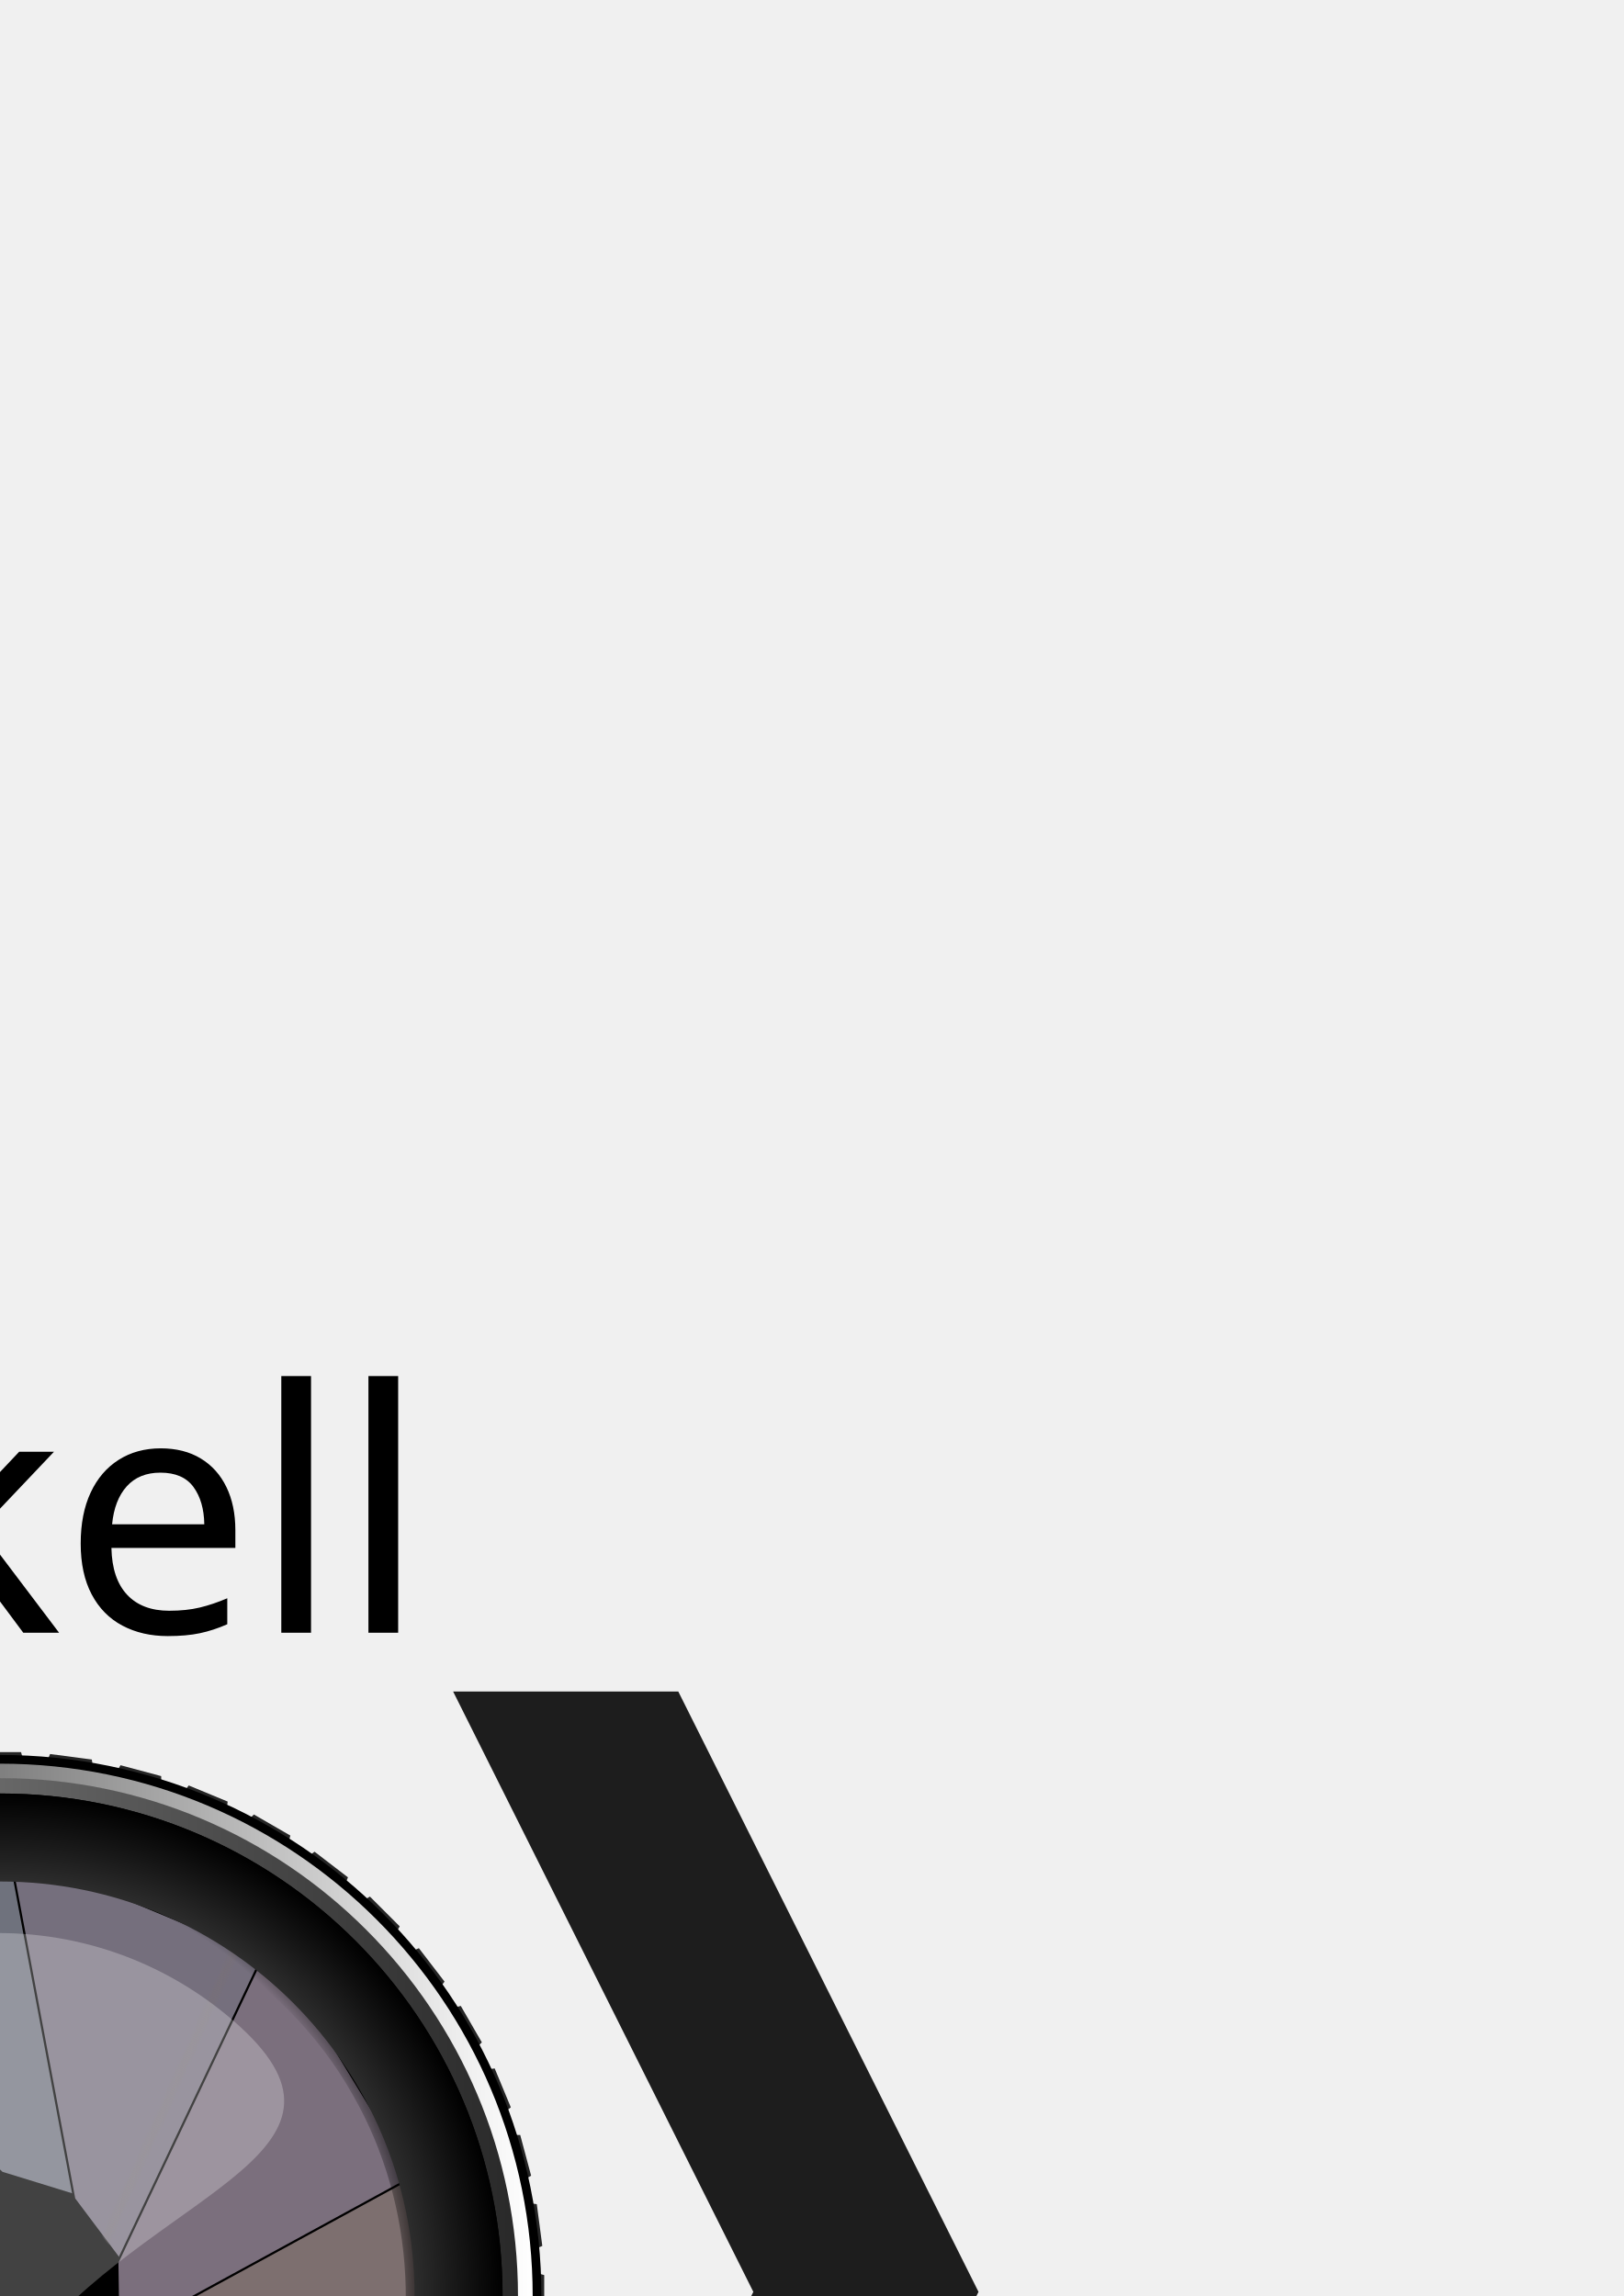
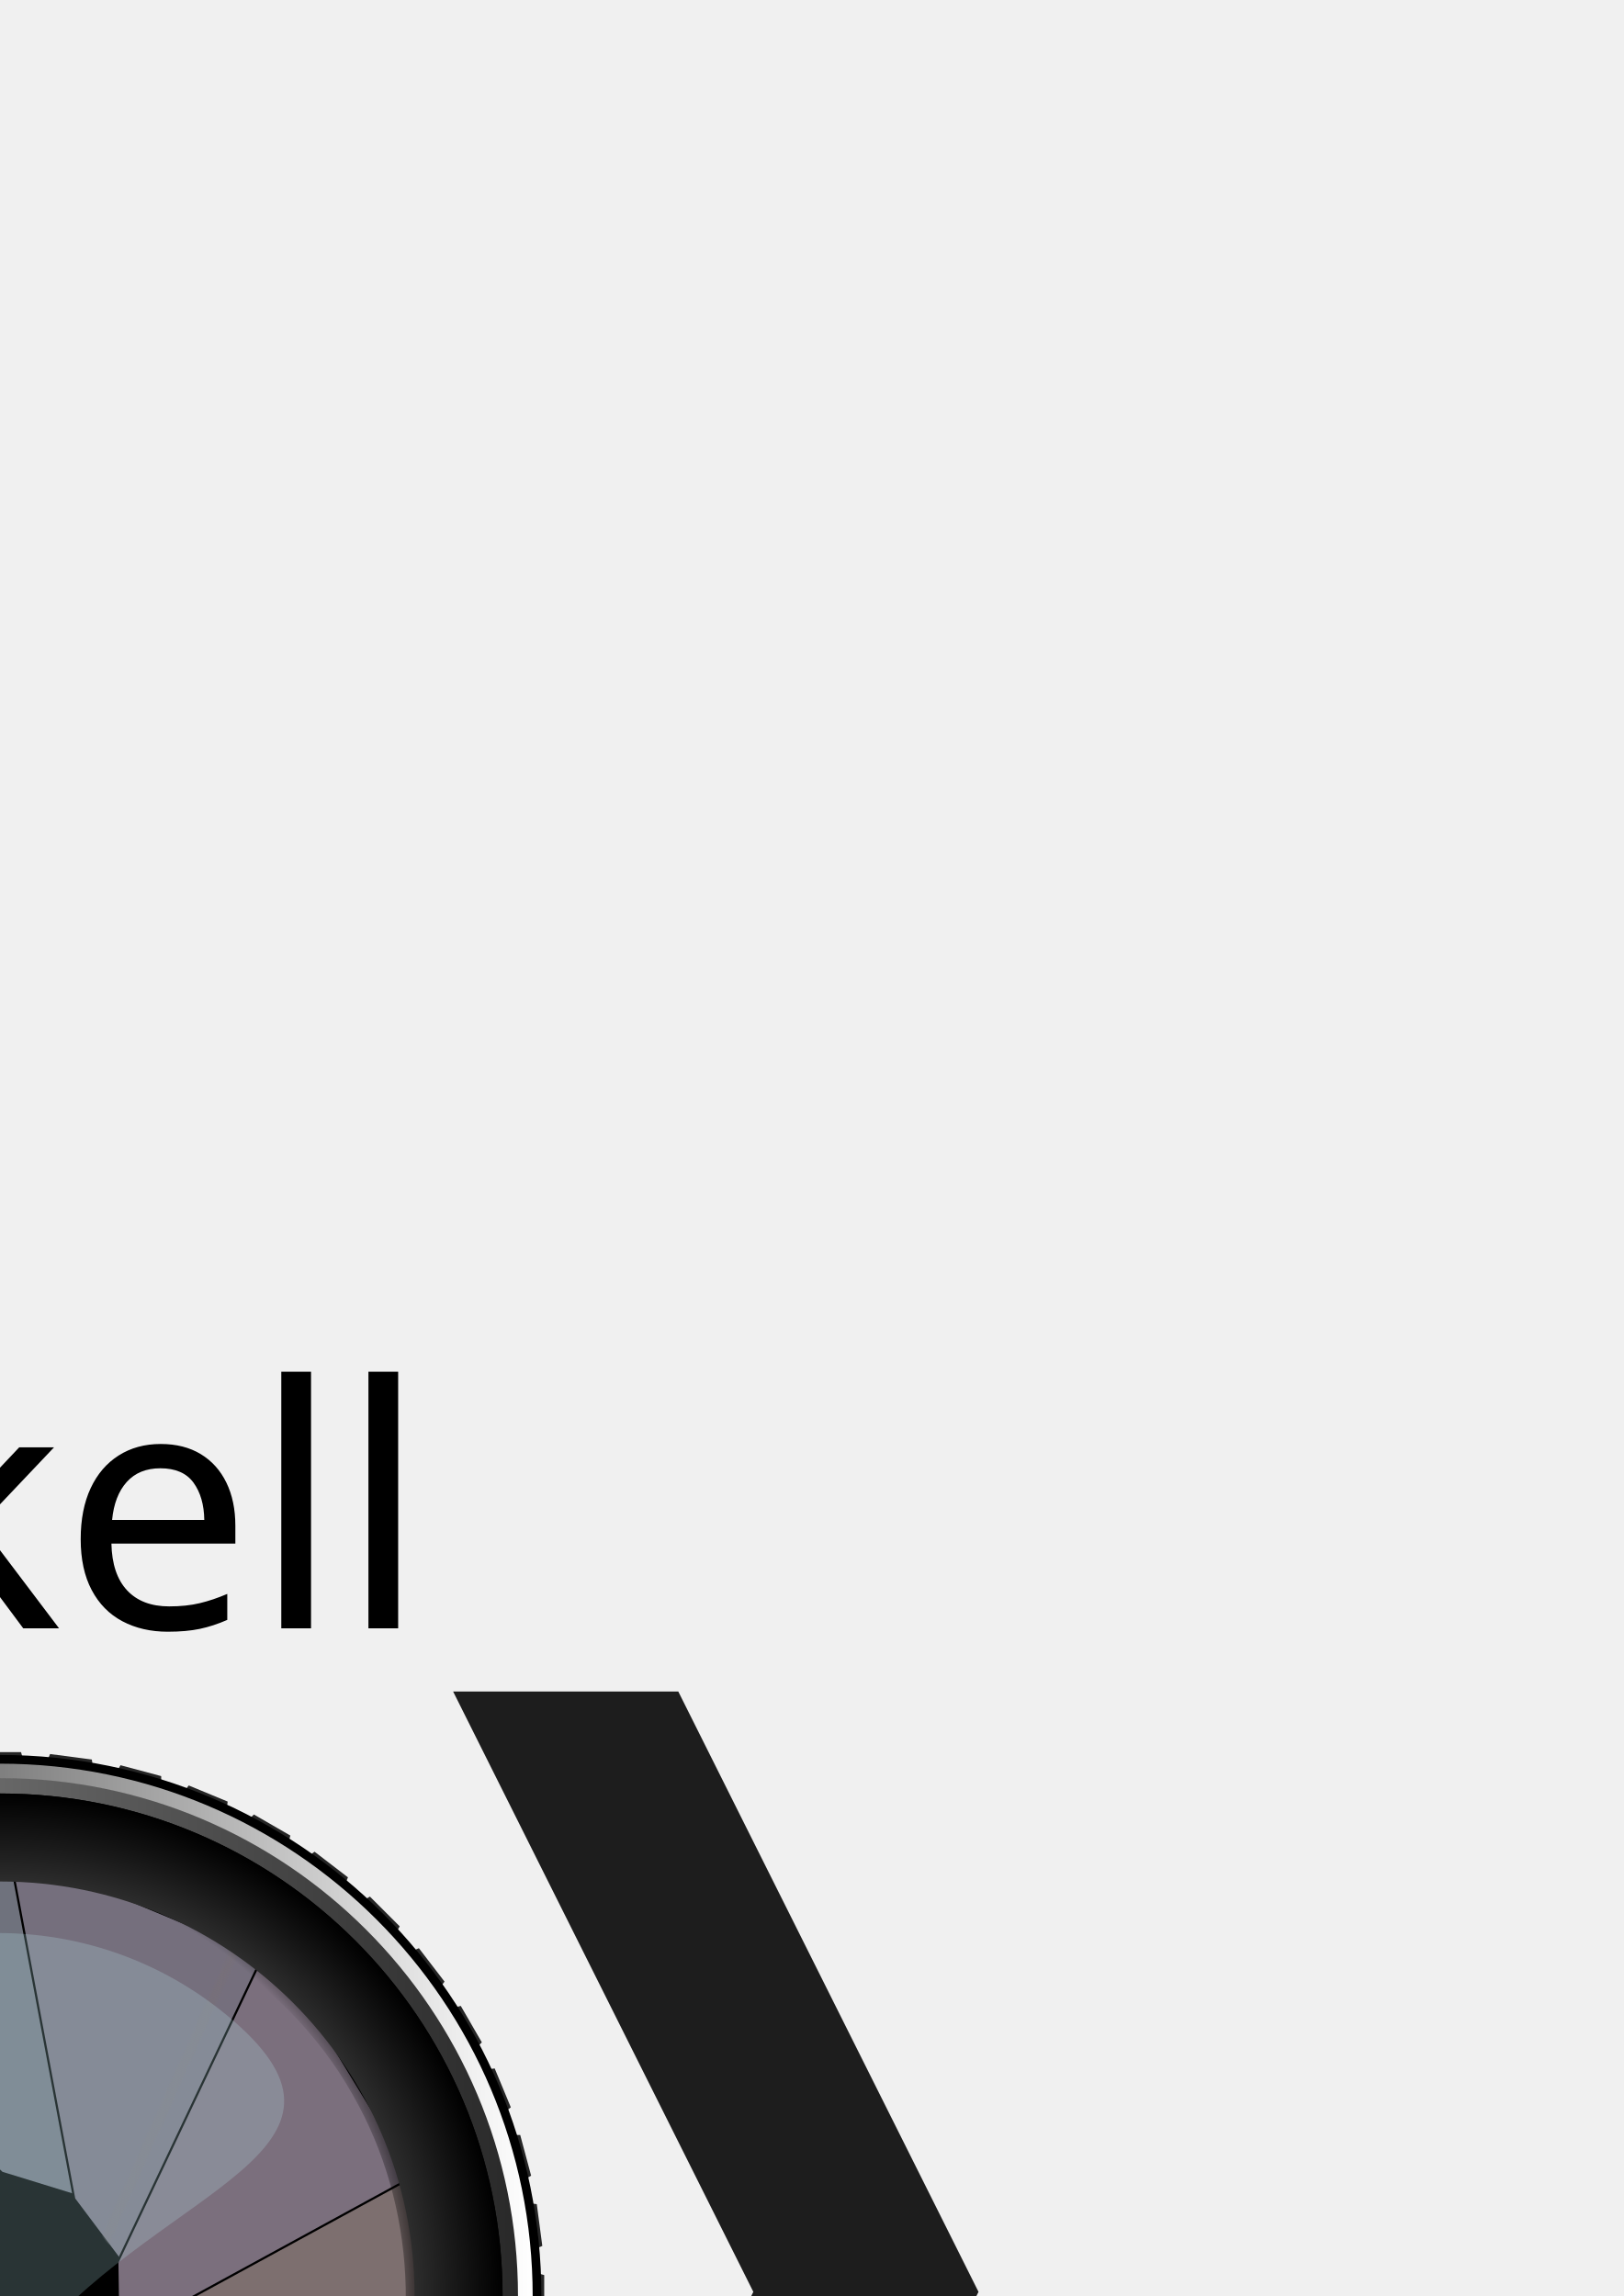
<svg xmlns="http://www.w3.org/2000/svg" xmlns:xlink="http://www.w3.org/1999/xlink" version="1.1" id="svg2" height="1052.362" width="744.094">
  <defs id="defs4">
    <linearGradient id="linearGradient5403">
      <stop style="stop-color:#756f7d;stop-opacity:1;" offset="0" id="stop5405" />
      <stop style="stop-color:#7b7171;stop-opacity:0;" offset="1" id="stop5407" />
    </linearGradient>
    <linearGradient id="linearGradient5329">
      <stop style="stop-color:#000000;stop-opacity:0;" offset="0" id="stop5331" />
      <stop id="stop5339" offset="0.887" style="stop-color:#000000;stop-opacity:0;" />
      <stop style="stop-color:#000000;stop-opacity:1;" offset="1" id="stop5333" />
    </linearGradient>
    <linearGradient id="linearGradient5271">
      <stop style="stop-color:#ffffff;stop-opacity:1;" offset="0" id="stop5273" />
      <stop style="stop-color:#000000;stop-opacity:1;" offset="1" id="stop5275" />
    </linearGradient>
    <linearGradient id="linearGradient5255">
      <stop style="stop-color:#000000;stop-opacity:1;" offset="0" id="stop5257" />
      <stop style="stop-color:#000000;stop-opacity:0;" offset="1" id="stop5259" />
    </linearGradient>
    <linearGradient id="linearGradient4871">
      <stop style="stop-color:#000000;stop-opacity:1;" offset="0" id="stop4873" />
      <stop style="stop-color:#000000;stop-opacity:0;" offset="1" id="stop4875" />
    </linearGradient>
    <linearGradient id="linearGradient4830">
      <stop style="stop-color:#252525;stop-opacity:1;" offset="0" id="stop4832" />
      <stop style="stop-color:#ffffff;stop-opacity:1" offset="1" id="stop4834" />
    </linearGradient>
    <linearGradient id="linearGradient4820">
      <stop style="stop-color:#000000;stop-opacity:1;" offset="0" id="stop4822" />
      <stop style="stop-color:#000000;stop-opacity:0;" offset="1" id="stop4824" />
    </linearGradient>
    <filter color-interpolation-filters="sRGB" x="-0.25" y="-0.25" width="1.5" height="1.5" id="filter3887">
      <feGaussianBlur result="result1" in="SourceAlpha" stdDeviation="5" id="feGaussianBlur3889" />
      <feComposite result="result3" k4="-2" k1="-1" k2="3.2" operator="arithmetic" in2="result1" id="feComposite3891" />
      <feColorMatrix result="result2" values="1 0 0 0 0 0 1 0 0 0 0 0 1 0 0 0 0 0 10 0 " id="feColorMatrix3893" />
      <feComposite operator="out" in="SourceGraphic" result="fbSourceGraphic" in2="result2" id="feComposite3895" />
      <feBlend result="result91" in="result1" mode="multiply" in2="fbSourceGraphic" id="feBlend3897" />
      <feBlend in="fbSourceGraphic" mode="screen" in2="result91" id="feBlend3899" />
    </filter>
    <linearGradient xlink:href="#linearGradient4830" id="linearGradient4836" x1="391.956" y1="277.273" x2="856.189" y2="277.273" gradientUnits="userSpaceOnUse" />
    <linearGradient xlink:href="#linearGradient4871" id="linearGradient4900" gradientUnits="userSpaceOnUse" x1="-20" y1="1067.362" x2="130" y2="1067.362" />
    <linearGradient xlink:href="#linearGradient4871-0" id="linearGradient4877-7" x1="-20" y1="1067.362" x2="130" y2="1067.362" gradientUnits="userSpaceOnUse" />
    <linearGradient id="linearGradient4871-0">
      <stop style="stop-color:#292929;stop-opacity:1;" offset="0" id="stop4873-7" />
      <stop style="stop-color:#a5a5a5;stop-opacity:1;" offset="1" id="stop4875-4" />
    </linearGradient>
    <linearGradient xlink:href="#linearGradient4871-4" id="linearGradient4877-70" x1="-20" y1="1067.362" x2="130" y2="1067.362" gradientUnits="userSpaceOnUse" />
    <linearGradient id="linearGradient4871-4">
      <stop style="stop-color:#000000;stop-opacity:1;" offset="0" id="stop4873-5" />
      <stop style="stop-color:#ffffff;stop-opacity:1;" offset="1" id="stop4875-7" />
    </linearGradient>
    <linearGradient xlink:href="#linearGradient5255" id="linearGradient5261" x1="55" y1="1005.132" x2="60" y2="1007.362" gradientUnits="userSpaceOnUse" />
    <radialGradient xlink:href="#linearGradient5271-6" id="radialGradient5277-0" cx="0" cy="1052.359" fx="0" fy="1052.359" r="230.312" gradientTransform="matrix(1,0,0,1.000068,0,-0.0713948)" gradientUnits="userSpaceOnUse" />
    <linearGradient id="linearGradient5271-6">
      <stop style="stop-color:#ffffff;stop-opacity:1;" offset="0" id="stop5273-1" />
      <stop style="stop-color:#000000;stop-opacity:1;" offset="1" id="stop5275-4" />
    </linearGradient>
    <radialGradient r="230.312" fy="1052.359" fx="0" cy="1052.359" cx="0" gradientTransform="matrix(1,0,0,1.000068,0,-0.07138738)" gradientUnits="userSpaceOnUse" id="radialGradient5294" xlink:href="#linearGradient5271-6" />
    <radialGradient xlink:href="#linearGradient5329" id="radialGradient5337" cx="-0.75" cy="1052.088" fx="-0.75" fy="1052.088" r="216.827" gradientTransform="matrix(0.9299615,0.040022,-0.04275901,0.9935594,44.93369,6.812113)" gradientUnits="userSpaceOnUse" />
    <linearGradient xlink:href="#linearGradient5403" id="linearGradient5409" x1="55" y1="1005.132" x2="60" y2="1007.362" gradientUnits="userSpaceOnUse" />
+     <linearGradient xlink:href="#linearGradient4830" id="linearGradient5507" gradientUnits="userSpaceOnUse" x1="391.956" y1="277.273" x2="856.189" y2="277.273" />
+     <linearGradient xlink:href="#linearGradient4830" id="linearGradient5509" gradientUnits="userSpaceOnUse" x1="391.956" y1="277.273" x2="856.189" y2="277.273" />
+     <linearGradient xlink:href="#linearGradient4830" id="linearGradient5511" gradientUnits="userSpaceOnUse" x1="391.956" y1="277.273" x2="856.189" y2="277.273" />
+     <linearGradient xlink:href="#linearGradient4830" id="linearGradient5513" gradientUnits="userSpaceOnUse" x1="391.956" y1="277.273" x2="856.189" y2="277.273" />
+     <linearGradient xlink:href="#linearGradient4830" id="linearGradient5515" gradientUnits="userSpaceOnUse" x1="391.956" y1="277.273" x2="856.189" y2="277.273" />
+     <linearGradient xlink:href="#linearGradient4871" id="linearGradient5517" gradientUnits="userSpaceOnUse" x1="-20" y1="1067.362" x2="130" y2="1067.362" />
+     <linearGradient xlink:href="#linearGradient4871-0" id="linearGradient5519" gradientUnits="userSpaceOnUse" x1="-20" y1="1067.362" x2="130" y2="1067.362" />
+     <linearGradient xlink:href="#linearGradient4871-4" id="linearGradient5521" gradientUnits="userSpaceOnUse" x1="-20" y1="1067.362" x2="130" y2="1067.362" />
+     <linearGradient xlink:href="#linearGradient5403" id="linearGradient5523" gradientUnits="userSpaceOnUse" x1="55" y1="1005.132" x2="60" y2="1007.362" />
+     <linearGradient xlink:href="#linearGradient5255" id="linearGradient5525" gradientUnits="userSpaceOnUse" x1="55" y1="1005.132" x2="60" y2="1007.362" />
+     <radialGradient xlink:href="#linearGradient5329" id="radialGradient5527" gradientUnits="userSpaceOnUse" gradientTransform="matrix(0.9299615,0.040022,-0.04275901,0.9935594,44.93369,6.812113)" cx="-0.75" cy="1052.088" fx="-0.75" fy="1052.088" r="216.827" />
+     <radialGradient xlink:href="#linearGradient5271-6" id="radialGradient5529" gradientUnits="userSpaceOnUse" gradientTransform="matrix(1,0,0,1.000068,0,-0.07138738)" cx="0" cy="1052.359" fx="0" fy="1052.359" r="230.312" />
+     <radialGradient xlink:href="#linearGradient5271-6" id="radialGradient5533" gradientUnits="userSpaceOnUse" gradientTransform="matrix(1,0,0,1.000068,0,-0.07138738)" cx="0" cy="1052.359" fx="0" fy="1052.359" r="230.312" />
+     <radialGradient xlink:href="#linearGradient5329" id="radialGradient5536" gradientUnits="userSpaceOnUse" gradientTransform="matrix(0.9299615,0.040022,-0.04275901,0.9935594,44.93369,6.812113)" cx="-0.75" cy="1052.088" fx="-0.75" fy="1052.088" r="216.827" />
+     <linearGradient xlink:href="#linearGradient5403" id="linearGradient5539" gradientUnits="userSpaceOnUse" x1="55" y1="1005.132" x2="60" y2="1007.362" />
+     <linearGradient xlink:href="#linearGradient5255" id="linearGradient5541" gradientUnits="userSpaceOnUse" x1="55" y1="1005.132" x2="60" y2="1007.362" />
  </defs>
  <g id="layer1">
-     <g id="g5432">
-       <g transform="matrix(1.20629,0,0,1.206004,-752.8124,717.9694)" style="fill:url(#linearGradient4836);fill-opacity:1;stroke:none" id="g4800">
-         <g style="fill:url(#linearGradient4836);fill-opacity:1;stroke:none" id="g4433" transform="translate(624.0723,277.3225)">
-           <path id="path4435" style="fill:url(#linearGradient4836);fill-opacity:1;stroke:none" d="m 174.675,-11.764 12.984,-0.874 2.918,0.147 16.17,4.493 0,15.996 -16.17,4.493 -2.918,0.147 -12.984,-0.874 -2.907,22.082 12.768,2.516 2.78,0.898 14.456,8.524 -4.14,15.452 -16.782,0.154 -2.856,-0.613 -12.316,-4.205 -8.523,20.578 11.682,5.735 2.453,1.586 11.757,11.976 -7.998,13.853 -16.25,-4.194 -2.6,-1.331 -10.808,-7.25 -13.559,17.671 9.8,8.563 1.959,2.167 8.257,14.61 -11.312,11.312 -14.61,-8.257 -2.167,-1.959 -8.563,-9.8 -17.671,13.559 7.25,10.808 1.331,2.6 4.194,16.25 -13.853,7.998 -11.976,-11.757 -1.586,-2.453 -5.735,-11.682 -20.578,8.523 4.205,12.316 0.613,2.856 -0.154,16.782 -15.452,4.14 -8.524,-14.456 -0.898,-2.78 -2.516,-12.768 -22.082,2.907 0.874,12.984 -0.147,2.918 -4.493,16.17 -15.996,0 -4.493,-16.17 -0.147,-2.918 0.874,-12.984 -22.082,-2.907 -2.516,12.768 -0.898,2.78 -8.524,14.456 -15.452,-4.14 -0.154,-16.782 0.613,-2.856 4.205,-12.316 -20.578,-8.523 -5.735,11.682 -1.586,2.453 -11.976,11.757 -13.853,-7.998 4.194,-16.25 1.331,-2.6 7.25,-10.808 -17.671,-13.559 -8.563,9.8 -2.167,1.959 -14.61,8.257 -11.312,-11.312 8.257,-14.61 1.959,-2.167 9.8,-8.563 -13.559,-17.671 -10.808,7.25 -2.6,1.331 -16.25,4.194 -7.998,-13.853 11.757,-11.976 2.453,-1.586 11.682,-5.735 -8.523,-20.578 -12.316,4.205 -2.856,0.613 -16.782,-0.154 -4.14,-15.452 14.456,-8.524 2.78,-0.898 12.768,-2.516 -2.907,-22.082 -12.984,0.874 -2.918,-0.147 -16.17,-4.493 0,-15.996 16.17,-4.493 2.918,-0.147 12.984,0.874 2.907,-22.082 -12.768,-2.516 -2.78,-0.898 -14.456,-8.524 4.14,-15.452 16.782,-0.154 2.856,0.613 12.316,4.205 8.523,-20.578 -11.682,-5.735 -2.453,-1.586 -11.757,-11.976 7.998,-13.853 16.25,4.194 2.6,1.331 10.808,7.25 13.559,-17.671 -9.8,-8.563 -1.959,-2.167 -8.257,-14.61 11.312,-11.312 14.61,8.257 2.167,1.959 8.563,9.8 17.671,-13.559 -7.25,-10.808 -1.331,-2.6 -4.194,-16.25 13.853,-7.998 11.976,11.757 1.586,2.453 5.735,11.682 20.578,-8.523 -4.205,-12.316 -0.613,-2.856 0.154,-16.782 15.452,-4.14 8.524,14.456 0.898,2.78 2.516,12.768 22.082,-2.907 -0.874,-12.984 0.147,-2.918 4.493,-16.17 15.996,0 4.493,16.17 0.147,2.918 -0.874,12.984 22.082,2.907 2.516,-12.768 0.898,-2.78 8.524,-14.456 15.452,4.14 0.154,16.782 -0.613,2.856 -4.205,12.316 20.578,8.523 5.735,-11.682 1.586,-2.453 11.976,-11.757 13.853,7.998 -4.194,16.25 -1.331,2.6 -7.25,10.808 17.671,13.559 8.563,-9.8 2.167,-1.959 14.61,-8.257 11.312,11.312 -8.257,14.61 -1.959,2.167 -9.8,8.563 13.559,17.671 10.808,-7.25 2.6,-1.331 16.25,-4.194 7.998,13.853 -11.757,11.976 -2.453,1.586 -11.682,5.735 8.523,20.578 12.316,-4.205 2.856,-0.613 16.782,0.154 4.14,15.452 -14.456,8.524 -2.78,0.898 -12.768,2.516 z" />
-         </g>
-         <g style="fill:url(#linearGradient4836);fill-opacity:1;stroke:none" id="g4433-4" transform="matrix(-0.1306476,-0.9914289,0.9914289,-0.1306476,624.0723,277.3225)">
-           <path id="path4435-0" style="fill:url(#linearGradient4836);fill-opacity:1;stroke:none" d="m 174.675,-11.764 12.984,-0.874 2.918,0.147 16.17,4.493 0,15.996 -16.17,4.493 -2.918,0.147 -12.984,-0.874 -2.907,22.082 12.768,2.516 2.78,0.898 14.456,8.524 -4.14,15.452 -16.782,0.154 -2.856,-0.613 -12.316,-4.205 -8.523,20.578 11.682,5.735 2.453,1.586 11.757,11.976 -7.998,13.853 -16.25,-4.194 -2.6,-1.331 -10.808,-7.25 -13.559,17.671 9.8,8.563 1.959,2.167 8.257,14.61 -11.312,11.312 -14.61,-8.257 -2.167,-1.959 -8.563,-9.8 -17.671,13.559 7.25,10.808 1.331,2.6 4.194,16.25 -13.853,7.998 -11.976,-11.757 -1.586,-2.453 -5.735,-11.682 -20.578,8.523 4.205,12.316 0.613,2.856 -0.154,16.782 -15.452,4.14 -8.524,-14.456 -0.898,-2.78 -2.516,-12.768 -22.082,2.907 0.874,12.984 -0.147,2.918 -4.493,16.17 -15.996,0 -4.493,-16.17 -0.147,-2.918 0.874,-12.984 -22.082,-2.907 -2.516,12.768 -0.898,2.78 -8.524,14.456 -15.452,-4.14 -0.154,-16.782 0.613,-2.856 4.205,-12.316 -20.578,-8.523 -5.735,11.682 -1.586,2.453 -11.976,11.757 -13.853,-7.998 4.194,-16.25 1.331,-2.6 7.25,-10.808 -17.671,-13.559 -8.563,9.8 -2.167,1.959 -14.61,8.257 -11.312,-11.312 8.257,-14.61 1.959,-2.167 9.8,-8.563 -13.559,-17.671 -10.808,7.25 -2.6,1.331 -16.25,4.194 -7.998,-13.853 11.757,-11.976 2.453,-1.586 11.682,-5.735 -8.523,-20.578 -12.316,4.205 -2.856,0.613 -16.782,-0.154 -4.14,-15.452 14.456,-8.524 2.78,-0.898 12.768,-2.516 -2.907,-22.082 -12.984,0.874 -2.918,-0.147 -16.17,-4.493 0,-15.996 16.17,-4.493 2.918,-0.147 12.984,0.874 2.907,-22.082 -12.768,-2.516 -2.78,-0.898 -14.456,-8.524 4.14,-15.452 16.782,-0.154 2.856,0.613 12.316,4.205 8.523,-20.578 -11.682,-5.735 -2.453,-1.586 -11.757,-11.976 7.998,-13.853 16.25,4.194 2.6,1.331 10.808,7.25 13.559,-17.671 -9.8,-8.563 -1.959,-2.167 -8.257,-14.61 11.312,-11.312 14.61,8.257 2.167,1.959 8.563,9.8 17.671,-13.559 -7.25,-10.808 -1.331,-2.6 -4.194,-16.25 13.853,-7.998 11.976,11.757 1.586,2.453 5.735,11.682 20.578,-8.523 -4.205,-12.316 -0.613,-2.856 0.154,-16.782 15.452,-4.14 8.524,14.456 0.898,2.78 2.516,12.768 22.082,-2.907 -0.874,-12.984 0.147,-2.918 4.493,-16.17 15.996,0 4.493,16.17 0.147,2.918 -0.874,12.984 22.082,2.907 2.516,-12.768 0.898,-2.78 8.524,-14.456 15.452,4.14 0.154,16.782 -0.613,2.856 -4.205,12.316 20.578,8.523 5.735,-11.682 1.586,-2.453 11.976,-11.757 13.853,7.998 -4.194,16.25 -1.331,2.6 -7.25,10.808 17.671,13.559 8.563,-9.8 2.167,-1.959 14.61,-8.257 11.312,11.312 -8.257,14.61 -1.959,2.167 -9.8,8.563 13.559,17.671 10.808,-7.25 2.6,-1.331 16.25,-4.194 7.998,13.853 -11.757,11.976 -2.453,1.586 -11.682,5.735 8.523,20.578 12.316,-4.205 2.856,-0.613 16.782,0.154 4.14,15.452 -14.456,8.524 -2.78,0.898 -12.768,2.516 z" />
-         </g>
+     <g id="g4800" style="fill:url(#linearGradient5515);fill-opacity:1;stroke:none" transform="matrix(1.20629,0,0,1.206004,-752.8124,717.9694)">
+       <g transform="translate(624.0723,277.3225)" id="g4433" style="fill:url(#linearGradient5509);fill-opacity:1;stroke:none">
+         <path d="m 174.675,-11.764 12.984,-0.874 2.918,0.147 16.17,4.493 0,15.996 -16.17,4.493 -2.918,0.147 -12.984,-0.874 -2.907,22.082 12.768,2.516 2.78,0.898 14.456,8.524 -4.14,15.452 -16.782,0.154 -2.856,-0.613 -12.316,-4.205 -8.523,20.578 11.682,5.735 2.453,1.586 11.757,11.976 -7.998,13.853 -16.25,-4.194 -2.6,-1.331 -10.808,-7.25 -13.559,17.671 9.8,8.563 1.959,2.167 8.257,14.61 -11.312,11.312 -14.61,-8.257 -2.167,-1.959 -8.563,-9.8 -17.671,13.559 7.25,10.808 1.331,2.6 4.194,16.25 -13.853,7.998 -11.976,-11.757 -1.586,-2.453 -5.735,-11.682 -20.578,8.523 4.205,12.316 0.613,2.856 -0.154,16.782 -15.452,4.14 -8.524,-14.456 -0.898,-2.78 -2.516,-12.768 -22.082,2.907 0.874,12.984 -0.147,2.918 -4.493,16.17 -15.996,0 -4.493,-16.17 -0.147,-2.918 0.874,-12.984 -22.082,-2.907 -2.516,12.768 -0.898,2.78 -8.524,14.456 -15.452,-4.14 -0.154,-16.782 0.613,-2.856 4.205,-12.316 -20.578,-8.523 -5.735,11.682 -1.586,2.453 -11.976,11.757 -13.853,-7.998 4.194,-16.25 1.331,-2.6 7.25,-10.808 -17.671,-13.559 -8.563,9.8 -2.167,1.959 -14.61,8.257 -11.312,-11.312 8.257,-14.61 1.959,-2.167 9.8,-8.563 -13.559,-17.671 -10.808,7.25 -2.6,1.331 -16.25,4.194 -7.998,-13.853 11.757,-11.976 2.453,-1.586 11.682,-5.735 -8.523,-20.578 -12.316,4.205 -2.856,0.613 -16.782,-0.154 -4.14,-15.452 14.456,-8.524 2.78,-0.898 12.768,-2.516 -2.907,-22.082 -12.984,0.874 -2.918,-0.147 -16.17,-4.493 0,-15.996 16.17,-4.493 2.918,-0.147 12.984,0.874 2.907,-22.082 -12.768,-2.516 -2.78,-0.898 -14.456,-8.524 4.14,-15.452 16.782,-0.154 2.856,0.613 12.316,4.205 8.523,-20.578 -11.682,-5.735 -2.453,-1.586 -11.757,-11.976 7.998,-13.853 16.25,4.194 2.6,1.331 10.808,7.25 13.559,-17.671 -9.8,-8.563 -1.959,-2.167 -8.257,-14.61 11.312,-11.312 14.61,8.257 2.167,1.959 8.563,9.8 17.671,-13.559 -7.25,-10.808 -1.331,-2.6 -4.194,-16.25 13.853,-7.998 11.976,11.757 1.586,2.453 5.735,11.682 20.578,-8.523 -4.205,-12.316 -0.613,-2.856 0.154,-16.782 15.452,-4.14 8.524,14.456 0.898,2.78 2.516,12.768 22.082,-2.907 -0.874,-12.984 0.147,-2.918 4.493,-16.17 15.996,0 4.493,16.17 0.147,2.918 -0.874,12.984 22.082,2.907 2.516,-12.768 0.898,-2.78 8.524,-14.456 15.452,4.14 0.154,16.782 -0.613,2.856 -4.205,12.316 20.578,8.523 5.735,-11.682 1.586,-2.453 11.976,-11.757 13.853,7.998 -4.194,16.25 -1.331,2.6 -7.25,10.808 17.671,13.559 8.563,-9.8 2.167,-1.959 14.61,-8.257 11.312,11.312 -8.257,14.61 -1.959,2.167 -9.8,8.563 13.559,17.671 10.808,-7.25 2.6,-1.331 16.25,-4.194 7.998,13.853 -11.757,11.976 -2.453,1.586 -11.682,5.735 8.523,20.578 12.316,-4.205 2.856,-0.613 16.782,0.154 4.14,15.452 -14.456,8.524 -2.78,0.898 -12.768,2.516 z" style="fill:url(#linearGradient5507);fill-opacity:1;stroke:none" id="path4435" />
      </g>
-       <path transform="matrix(1.230537,0,0,1.230245,-762.9328,717.3493)" d="m 820,272.362 a 200,200 0 1 1 -400,0 200,200 0 1 1 400,0 z" id="path4777" style="fill:#ffffff;fill-opacity:1;stroke:#000000;stroke-opacity:1;stroke-width:3.251;stroke-miterlimit:4;stroke-dasharray:none" />
-       <g transform="matrix(1.628895,0,0,1.628895,0,-661.8249)" id="g4879">
-         <path style="color:#000000;fill:url(#linearGradient4900);fill-opacity:1;fill-rule:nonzero;stroke:none;marker:none;visibility:visible;display:inline;overflow:visible;enable-background:accumulate" id="path4845" d="m 130,1067.362 c 0,41.421 -33.579,75 -75,75 -41.421,0 -75,-33.579 -75,-75 0,-41.421 33.579,-75 75,-75 41.421,0 75,33.579 75,75 z" transform="matrix(2,0,0,2,-110,-1082.362)" />
-         <path style="fill:#ffffff;fill-opacity:1;stroke:none" id="path4845-4" d="m 130,1067.362 c 0,41.421 -33.579,75 -75,75 -41.421,0 -75,-33.579 -75,-75 0,-41.421 33.579,-75 75,-75 41.421,0 75,33.579 75,75 z" transform="matrix(1.940598,0,0,1.940598,-106.7329,-1018.959)" />
+       <g transform="matrix(-0.1306476,-0.9914289,0.9914289,-0.1306476,624.0723,277.3225)" id="g4433-4" style="fill:url(#linearGradient5513);fill-opacity:1;stroke:none">
+         <path d="m 174.675,-11.764 12.984,-0.874 2.918,0.147 16.17,4.493 0,15.996 -16.17,4.493 -2.918,0.147 -12.984,-0.874 -2.907,22.082 12.768,2.516 2.78,0.898 14.456,8.524 -4.14,15.452 -16.782,0.154 -2.856,-0.613 -12.316,-4.205 -8.523,20.578 11.682,5.735 2.453,1.586 11.757,11.976 -7.998,13.853 -16.25,-4.194 -2.6,-1.331 -10.808,-7.25 -13.559,17.671 9.8,8.563 1.959,2.167 8.257,14.61 -11.312,11.312 -14.61,-8.257 -2.167,-1.959 -8.563,-9.8 -17.671,13.559 7.25,10.808 1.331,2.6 4.194,16.25 -13.853,7.998 -11.976,-11.757 -1.586,-2.453 -5.735,-11.682 -20.578,8.523 4.205,12.316 0.613,2.856 -0.154,16.782 -15.452,4.14 -8.524,-14.456 -0.898,-2.78 -2.516,-12.768 -22.082,2.907 0.874,12.984 -0.147,2.918 -4.493,16.17 -15.996,0 -4.493,-16.17 -0.147,-2.918 0.874,-12.984 -22.082,-2.907 -2.516,12.768 -0.898,2.78 -8.524,14.456 -15.452,-4.14 -0.154,-16.782 0.613,-2.856 4.205,-12.316 -20.578,-8.523 -5.735,11.682 -1.586,2.453 -11.976,11.757 -13.853,-7.998 4.194,-16.25 1.331,-2.6 7.25,-10.808 -17.671,-13.559 -8.563,9.8 -2.167,1.959 -14.61,8.257 -11.312,-11.312 8.257,-14.61 1.959,-2.167 9.8,-8.563 -13.559,-17.671 -10.808,7.25 -2.6,1.331 -16.25,4.194 -7.998,-13.853 11.757,-11.976 2.453,-1.586 11.682,-5.735 -8.523,-20.578 -12.316,4.205 -2.856,0.613 -16.782,-0.154 -4.14,-15.452 14.456,-8.524 2.78,-0.898 12.768,-2.516 -2.907,-22.082 -12.984,0.874 -2.918,-0.147 -16.17,-4.493 0,-15.996 16.17,-4.493 2.918,-0.147 12.984,0.874 2.907,-22.082 -12.768,-2.516 -2.78,-0.898 -14.456,-8.524 4.14,-15.452 16.782,-0.154 2.856,0.613 12.316,4.205 8.523,-20.578 -11.682,-5.735 -2.453,-1.586 -11.757,-11.976 7.998,-13.853 16.25,4.194 2.6,1.331 10.808,7.25 13.559,-17.671 -9.8,-8.563 -1.959,-2.167 -8.257,-14.61 11.312,-11.312 14.61,8.257 2.167,1.959 8.563,9.8 17.671,-13.559 -7.25,-10.808 -1.331,-2.6 -4.194,-16.25 13.853,-7.998 11.976,11.757 1.586,2.453 5.735,11.682 20.578,-8.523 -4.205,-12.316 -0.613,-2.856 0.154,-16.782 15.452,-4.14 8.524,14.456 0.898,2.78 2.516,12.768 22.082,-2.907 -0.874,-12.984 0.147,-2.918 4.493,-16.17 15.996,0 4.493,16.17 0.147,2.918 -0.874,12.984 22.082,2.907 2.516,-12.768 0.898,-2.78 8.524,-14.456 15.452,4.14 0.154,16.782 -0.613,2.856 -4.205,12.316 20.578,8.523 5.735,-11.682 1.586,-2.453 11.976,-11.757 13.853,7.998 -4.194,16.25 -1.331,2.6 -7.25,10.808 17.671,13.559 8.563,-9.8 2.167,-1.959 14.61,-8.257 11.312,11.312 -8.257,14.61 -1.959,2.167 -9.8,8.563 13.559,17.671 10.808,-7.25 2.6,-1.331 16.25,-4.194 7.998,13.853 -11.757,11.976 -2.453,1.586 -11.682,5.735 8.523,20.578 12.316,-4.205 2.856,-0.613 16.782,0.154 4.14,15.452 -14.456,8.524 -2.78,0.898 -12.768,2.516 z" style="fill:url(#linearGradient5511);fill-opacity:1;stroke:none" id="path4435-0" />
      </g>
-       <path transform="matrix(-3.16502,0,0,-3.16502,174.0761,4430.585)" d="m 130,1067.362 a 75,75 0 1 1 -150,0 75,75 0 1 1 150,0 z" id="path4845-8" style="color:#000000;fill:url(#linearGradient4877-7);fill-opacity:1;fill-rule:nonzero;stroke:none;marker:none;visibility:visible;display:inline;overflow:visible;enable-background:accumulate" />
-       <path transform="matrix(-3.071016,0,0,-3.071016,168.9059,4330.248)" d="m 130,1067.362 a 75,75 0 1 1 -150,0 75,75 0 1 1 150,0 z" id="path4845-4-4" style="fill:#000000;fill-opacity:1;stroke:none" />
-       <path transform="matrix(2,0,0,2,-110,-1082.362)" d="m 130,1067.362 a 75,75 0 1 1 -150,0 75,75 0 1 1 150,0 z" id="path4845-9" style="color:#000000;fill:url(#linearGradient4877-70);fill-opacity:1;fill-rule:nonzero;stroke:none;marker:none;visibility:visible;display:inline;overflow:visible;enable-background:accumulate" />
-       <path transform="matrix(1.940598,0,0,1.940598,-106.7329,-1018.959)" d="m 130,1067.362 a 75,75 0 1 1 -150,0 75,75 0 1 1 150,0 z" id="path4845-4-0" style="fill:#000000;fill-opacity:1;stroke:none" />
-       <path style="fill:#756f7d;fill-opacity:1;stroke:#000000;stroke-width:1px;stroke-linecap:butt;stroke-linejoin:miter;stroke-opacity:1" d="m 4.012,847.862 30,160 30,40 60,-150 z" id="use5144" />
-       <path style="fill:#7b6f7d;fill-opacity:1;stroke:#000000;stroke-width:1px;stroke-linecap:butt;stroke-linejoin:miter;stroke-opacity:1" d="m 123.553,889.953 -69.775,147.076 0.759,49.994 136.709,-86.085 z" id="use5146" />
-       <path style="fill:#7d6f6f;fill-opacity:1;stroke:#000000;stroke-width:1px;stroke-linecap:butt;stroke-linejoin:miter;stroke-opacity:1" d="m 195.523,994.269 -142.899,77.974 -28.772,40.892 161.2,10.711 z" id="use5148" />
-       <path style="fill:#7d766f;fill-opacity:1;stroke:#000000;stroke-width:1px;stroke-linecap:butt;stroke-linejoin:miter;stroke-opacity:1" d="m 192.433,1120.966 -161.44,-20.911 -47.313,16.171 124.117,103.416 z" id="use5150" />
-       <path style="fill:#7b7d6f;fill-opacity:1;stroke:#000000;stroke-width:1px;stroke-linecap:butt;stroke-linejoin:miter;stroke-opacity:1" d="M 115.463,1221.65 -2.854,1109.841 -50.635,1095.113 -11.009,1251.733 z" id="use5152" />
-       <path style="fill:#757d6f;fill-opacity:1;stroke:#000000;stroke-width:1px;stroke-linecap:butt;stroke-linejoin:miter;stroke-opacity:1" d="m -5.988,1257.862 -30,-160 -30,-40 -60,150 z" id="use5154" />
-       <path style="fill:#6f7d72;fill-opacity:1;stroke:#000000;stroke-width:1px;stroke-linecap:butt;stroke-linejoin:miter;stroke-opacity:1" d="m -125.529,1215.772 69.775,-147.076 -0.759,-49.994 -136.709,86.085 z" id="use5156" />
-       <path style="fill:#6f7d79;fill-opacity:1;stroke:#000000;stroke-width:1px;stroke-linecap:butt;stroke-linejoin:miter;stroke-opacity:1" d="M -197.5,1111.455 -54.601,1033.481 -25.83,992.589 -187.029,981.878 z" id="use5158" />
-       <path style="fill:#6f797d;fill-opacity:1;stroke:#000000;stroke-width:1px;stroke-linecap:butt;stroke-linejoin:miter;stroke-opacity:1" d="M -194.41,984.758 -32.97,1005.669 14.343,989.498 -109.775,886.082 z" id="use5160" />
-       <path style="fill:#6f727d;fill-opacity:1;stroke:#000000;stroke-width:1px;stroke-linecap:butt;stroke-linejoin:miter;stroke-opacity:1" d="M -117.439,884.075 0.877,995.884 48.659,1010.611 9.032,853.991 z" id="use5162" />
-       <path transform="translate(0,10)" d="m 10,1042.362 a 10,10 0 1 1 -20,0 10,10 0 1 1 20,0 z" id="path5184" style="color:#000000;fill:#000000;fill-opacity:1;fill-rule:nonzero;stroke:none;marker:none;visibility:visible;display:inline;overflow:visible;enable-background:accumulate" />
-       <path style="fill:url(#linearGradient5409);fill-opacity:1;stroke:url(#linearGradient5261);stroke-width:1px;stroke-linecap:butt;stroke-linejoin:miter;stroke-opacity:1" d="m 4.012,847.862 30,160 30,40 60,-150 z" id="use5144-1" />
-       <path id="path4845-4-4-1" d="m 0.223,837.588 c -79.051,0.207 -141.613,35.475 -182.546,102.804 -39.961,64.204 -46.93,131.074 -15.874,200.167 30.265,69.001 85.69,109.684 160.032,123.497 70.755,13.867 127.837,-2.465 181.242,-50.907 51.8,-46.033 76.239,-101.809 72.656,-171.335 C 212.742,967.539 180.762,913.655 118.362,873.449 79.723,848.212 46.518,836.784 0.223,837.588 z M 0.25,866.344 c 65.487,-0.577 129.558,36.898 161.468,93.951 28.903,50.31 32.239,114.517 8.501,167.268 -25.763,59.07 -84.069,102.683 -148.332,109.565 -57.476,6.954 -117.296,-14.333 -156.887,-56.721 -38.567,-40.461 -57.426,-98.621 -49.265,-154.209 8.522,-61.399 49.465,-116.881 105.89,-142.541 24.568,-11.435 51.534,-17.35 78.625,-17.312 z" style="fill:url(#radialGradient5337);fill-opacity:1;stroke:none" />
-       <path id="path4845-4-4-1-0" d="m 0,822.031 c -127.206,0 -230.312,103.138 -230.312,230.344 0,127.206 103.107,230.312 230.312,230.312 127.206,0 230.312,-103.107 230.312,-230.312 C 230.312,925.169 127.206,822.031 0,822.031 z M 0,862.375 c 104.934,0 190,85.066 190,190 0,104.934 -85.066,190 -190,190 -104.934,0 -190,-85.066 -190,-190 0,-104.934 85.066,-190 190,-190 z" style="fill:url(#radialGradient5294);fill-opacity:1;stroke:none" />
-       <path id="path5361" d="m 16.752,1071.89 c -59.511,68.924 -56.52,163.301 -125.444,103.79 -68.924,-59.511 -76.555,-163.627 -17.044,-232.551 59.511,-68.924 163.627,-76.554 232.551,-17.044 68.924,59.511 -30.553,76.88 -90.063,145.804 z" style="color:#000000;fill:#ffffff;fill-opacity:0.261;fill-rule:nonzero;stroke:none;stroke-width:5;marker:none;visibility:visible;display:inline;overflow:visible;enable-background:accumulate" />
    </g>
+     <path style="fill:#ffffff;fill-opacity:1;stroke:#000000;stroke-width:3.251;stroke-miterlimit:4;stroke-opacity:1;stroke-dasharray:none" id="path4777" d="m 820,272.362 a 200,200 0 1 1 -400,0 200,200 0 1 1 400,0 z" transform="matrix(1.230537,0,0,1.230245,-762.9328,717.3493)" />
+     <g id="g4879" transform="matrix(1.628895,0,0,1.628895,0,-661.8249)">
+       <path transform="matrix(2,0,0,2,-110,-1082.362)" d="m 130,1067.362 c 0,41.421 -33.579,75 -75,75 -41.421,0 -75,-33.579 -75,-75 0,-41.421 33.579,-75 75,-75 41.421,0 75,33.579 75,75 z" id="path4845" style="color:#000000;fill:url(#linearGradient5517);fill-opacity:1;fill-rule:nonzero;stroke:none;marker:none;visibility:visible;display:inline;overflow:visible;enable-background:accumulate" />
+       <path transform="matrix(1.940598,0,0,1.940598,-106.7329,-1018.959)" d="m 130,1067.362 c 0,41.421 -33.579,75 -75,75 -41.421,0 -75,-33.579 -75,-75 0,-41.421 33.579,-75 75,-75 41.421,0 75,33.579 75,75 z" id="path4845-4" style="fill:#ffffff;fill-opacity:1;stroke:none" />
+     </g>
+     <path style="color:#000000;fill:url(#linearGradient5519);fill-opacity:1;fill-rule:nonzero;stroke:none;marker:none;visibility:visible;display:inline;overflow:visible;enable-background:accumulate" id="path4845-8" d="m 130,1067.362 a 75,75 0 1 1 -150,0 75,75 0 1 1 150,0 z" transform="matrix(-3.16502,0,0,-3.16502,174.0761,4430.585)" />
+     <path style="fill:#000000;fill-opacity:1;stroke:none" id="path4845-4-4" d="m 130,1067.362 a 75,75 0 1 1 -150,0 75,75 0 1 1 150,0 z" transform="matrix(-3.071016,0,0,-3.071016,168.9059,4330.248)" />
+     <path style="color:#000000;fill:url(#linearGradient5521);fill-opacity:1;fill-rule:nonzero;stroke:none;marker:none;visibility:visible;display:inline;overflow:visible;enable-background:accumulate" id="path4845-9" d="m 130,1067.362 a 75,75 0 1 1 -150,0 75,75 0 1 1 150,0 z" transform="matrix(2,0,0,2,-110,-1082.362)" />
+     <path style="fill:#000000;fill-opacity:1;stroke:none" id="path4845-4-0" d="m 130,1067.362 a 75,75 0 1 1 -150,0 75,75 0 1 1 150,0 z" transform="matrix(1.940598,0,0,1.940598,-106.7329,-1018.959)" />
+     <path id="use5144" d="m 4.012,847.862 30,160 30,40 60,-150 z" style="fill:#756f7d;fill-opacity:1;stroke:#000000;stroke-width:1px;stroke-linecap:butt;stroke-linejoin:miter;stroke-opacity:1" />
+     <path id="use5146" d="m 123.553,889.953 -69.775,147.076 0.759,49.994 136.709,-86.085 z" style="fill:#7b6f7d;fill-opacity:1;stroke:#000000;stroke-width:1px;stroke-linecap:butt;stroke-linejoin:miter;stroke-opacity:1" />
+     <path id="use5148" d="m 195.523,994.269 -142.899,77.974 -28.772,40.892 161.2,10.711 z" style="fill:#7d6f6f;fill-opacity:1;stroke:#000000;stroke-width:1px;stroke-linecap:butt;stroke-linejoin:miter;stroke-opacity:1" />
+     <path id="use5150" d="m 192.433,1120.966 -161.44,-20.911 -47.313,16.171 124.117,103.416 z" style="fill:#7d766f;fill-opacity:1;stroke:#000000;stroke-width:1px;stroke-linecap:butt;stroke-linejoin:miter;stroke-opacity:1" />
+     <path id="use5152" d="M 115.463,1221.65 -2.854,1109.841 -50.635,1095.113 -11.009,1251.733 z" style="fill:#7b7d6f;fill-opacity:1;stroke:#000000;stroke-width:1px;stroke-linecap:butt;stroke-linejoin:miter;stroke-opacity:1" />
+     <path id="use5154" d="m -5.988,1257.862 -30,-160 -30,-40 -60,150 z" style="fill:#757d6f;fill-opacity:1;stroke:#000000;stroke-width:1px;stroke-linecap:butt;stroke-linejoin:miter;stroke-opacity:1" />
+     <path id="use5156" d="m -125.529,1215.772 69.775,-147.076 -0.759,-49.994 -136.709,86.085 z" style="fill:#6f7d72;fill-opacity:1;stroke:#000000;stroke-width:1px;stroke-linecap:butt;stroke-linejoin:miter;stroke-opacity:1" />
+     <path id="use5158" d="M -197.5,1111.455 -54.601,1033.481 -25.83,992.589 -187.029,981.878 z" style="fill:#6f7d79;fill-opacity:1;stroke:#000000;stroke-width:1px;stroke-linecap:butt;stroke-linejoin:miter;stroke-opacity:1" />
+     <path id="use5160" d="M -194.41,984.758 -32.97,1005.669 14.343,989.498 -109.775,886.082 z" style="fill:#6f797d;fill-opacity:1;stroke:#000000;stroke-width:1px;stroke-linecap:butt;stroke-linejoin:miter;stroke-opacity:1" />
+     <path id="use5162" d="M -117.439,884.075 0.877,995.884 48.659,1010.611 9.032,853.991 z" style="fill:#6f727d;fill-opacity:1;stroke:#000000;stroke-width:1px;stroke-linecap:butt;stroke-linejoin:miter;stroke-opacity:1" />
+     <path style="color:#000000;fill:#000000;fill-opacity:1;fill-rule:nonzero;stroke:none;marker:none;visibility:visible;display:inline;overflow:visible;enable-background:accumulate" id="path5184" d="m 10,1042.362 a 10,10 0 1 1 -20,0 10,10 0 1 1 20,0 z" transform="translate(0,10)" />
+     <path id="use5144-1" d="m 4.012,847.862 30,160 30,40 60,-150 z" style="fill:url(#linearGradient5539);fill-opacity:1;stroke:url(#linearGradient5541);stroke-width:1px;stroke-linecap:butt;stroke-linejoin:miter;stroke-opacity:1" />
+     <path style="fill:url(#radialGradient5536);fill-opacity:1;stroke:none" d="m 0.223,837.588 c -79.051,0.207 -141.613,35.475 -182.546,102.804 -39.961,64.204 -46.93,131.074 -15.874,200.167 30.265,69.001 85.69,109.684 160.032,123.497 70.755,13.867 127.837,-2.465 181.242,-50.907 51.8,-46.033 76.239,-101.809 72.656,-171.335 C 212.742,967.539 180.762,913.655 118.362,873.449 79.723,848.212 46.518,836.784 0.223,837.588 z M 0.25,866.344 c 65.487,-0.577 129.558,36.898 161.468,93.951 28.903,50.31 32.239,114.517 8.501,167.268 -25.763,59.07 -84.069,102.683 -148.332,109.565 -57.476,6.954 -117.296,-14.333 -156.887,-56.721 -38.567,-40.461 -57.426,-98.621 -49.265,-154.209 8.522,-61.399 49.465,-116.881 105.89,-142.541 24.568,-11.435 51.534,-17.35 78.625,-17.312 z" id="path4845-4-4-1" />
+     <path style="fill:url(#radialGradient5533);fill-opacity:1;stroke:none" d="m 0,822.031 c -127.206,0 -230.312,103.138 -230.312,230.344 0,127.206 103.107,230.312 230.312,230.312 127.206,0 230.312,-103.107 230.312,-230.312 C 230.312,925.169 127.206,822.031 0,822.031 z M 0,862.375 c 104.934,0 190,85.066 190,190 0,104.934 -85.066,190 -190,190 -104.934,0 -190,-85.066 -190,-190 0,-104.934 85.066,-190 190,-190 z" id="path4845-4-4-1-0" />
+     <path style="color:#000000;fill:#bef1f3;fill-opacity:0.218;fill-rule:nonzero;stroke:none;stroke-width:5;marker:none;visibility:visible;display:inline;overflow:visible;enable-background:accumulate" d="m 16.752,1071.89 c -59.511,68.924 -56.52,163.301 -125.444,103.79 -68.924,-59.511 -76.555,-163.627 -17.044,-232.551 59.511,-68.924 163.627,-76.554 232.551,-17.044 68.924,59.511 -30.553,76.88 -90.063,145.804 z" id="path5361" />
    <path id="path2987-7" d="m -216.296,775.302 -103.185,0 -137.58,275.16 137.58,275.16 103.185,0 -137.58,-275.16 z" style="fill:#1d1d1d;fill-opacity:1;stroke:none;stroke-width:6.879px;stroke-linecap:butt;stroke-linejoin:miter;stroke-opacity:1" />
    <path id="path2987-6-6" d="m 207.654,775.302 103.185,0 137.58,275.16 -137.58,275.16 -103.185,0 137.58,-275.16 z" style="fill:#1d1d1d;fill-opacity:1;stroke:none;stroke-width:6.879px;stroke-linecap:butt;stroke-linejoin:miter;stroke-opacity:1" />
+   </g>
+   <g id="layer2" style="display:inline">
    <text xml:space="preserve" style="font-size:181.723px;font-style:normal;font-weight:normal;line-height:125%;letter-spacing:0px;word-spacing:0px;fill:#000000;fill-opacity:1;stroke:none;font-family:Sans" x="-340.871" y="1473.873" id="text5462">
      <tspan id="tspan5464" x="-340.871" y="1473.873" style="font-style:normal;font-variant:normal;font-weight:300;font-stretch:normal;font-family:Source Code Pro;-inkscape-font-specification:Source Code Pro Light">Flycap</tspan>
    </text>
-     <text xml:space="preserve" style="font-size:154.77px;font-style:normal;font-weight:normal;line-height:125%;letter-spacing:0px;word-spacing:0px;fill:#000000;fill-opacity:1;stroke:none;font-family:Sans" x="-329.827" y="748.343" id="text5470">
-       <tspan id="tspan5472" x="-329.827" y="748.343" style="font-style:normal;font-variant:normal;font-weight:300;font-stretch:normal;font-family:Source Code Pro;-inkscape-font-specification:Source Code Pro Light">Haskell</tspan>
+     <text xml:space="preserve" style="font-size:154.77px;font-style:normal;font-weight:normal;line-height:125%;letter-spacing:0px;word-spacing:0px;fill:#000000;fill-opacity:1;stroke:none;font-family:Sans" x="-329.827" y="746.343" id="text5470">
+       <tspan id="tspan5472" x="-329.827" y="746.343" style="font-style:normal;font-variant:normal;font-weight:300;font-stretch:normal;font-family:Source Code Pro;-inkscape-font-specification:Source Code Pro Light">Haskell</tspan>
+     </text>
+   </g>
+   <g id="layer3" style="display:none">
+     <text xml:space="preserve" style="font-size:151.051px;font-style:normal;font-weight:normal;line-height:125%;letter-spacing:0px;word-spacing:0px;fill:#000000;fill-opacity:1;stroke:none;font-family:Sans" x="-323.839" y="1454.975" id="text5503">
+       <tspan id="tspan5505" x="-323.839" y="1454.975" style="font-style:normal;font-variant:normal;font-weight:300;font-stretch:normal;font-family:Source Code Pro;-inkscape-font-specification:Source Code Pro Light">HOpenCV</tspan>
    </text>
  </g>
</svg>
